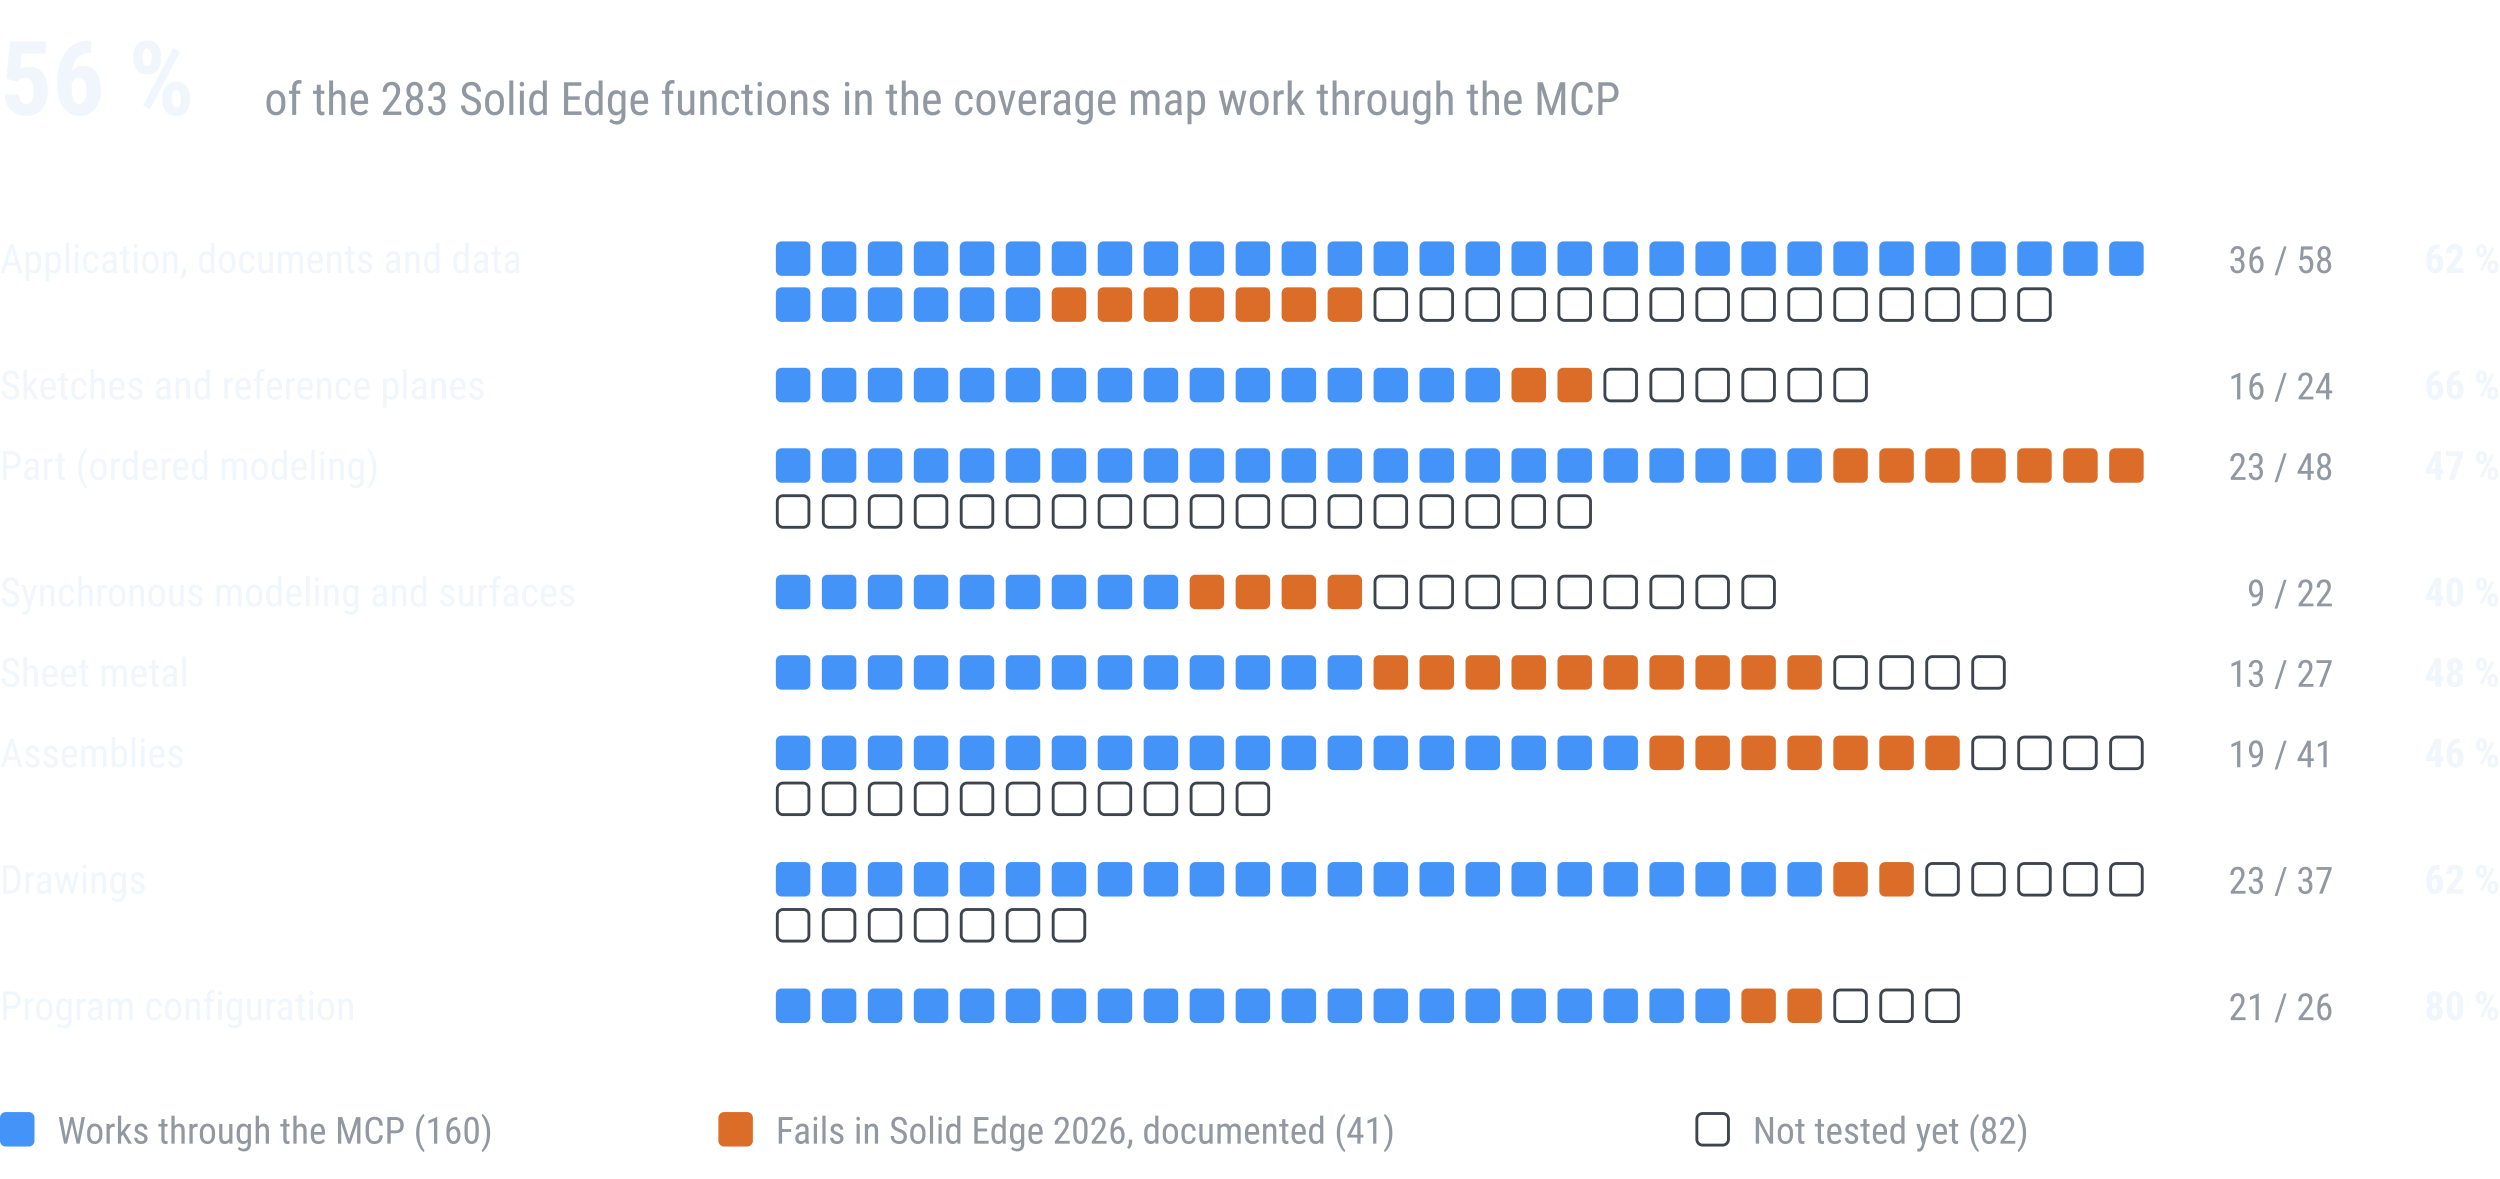
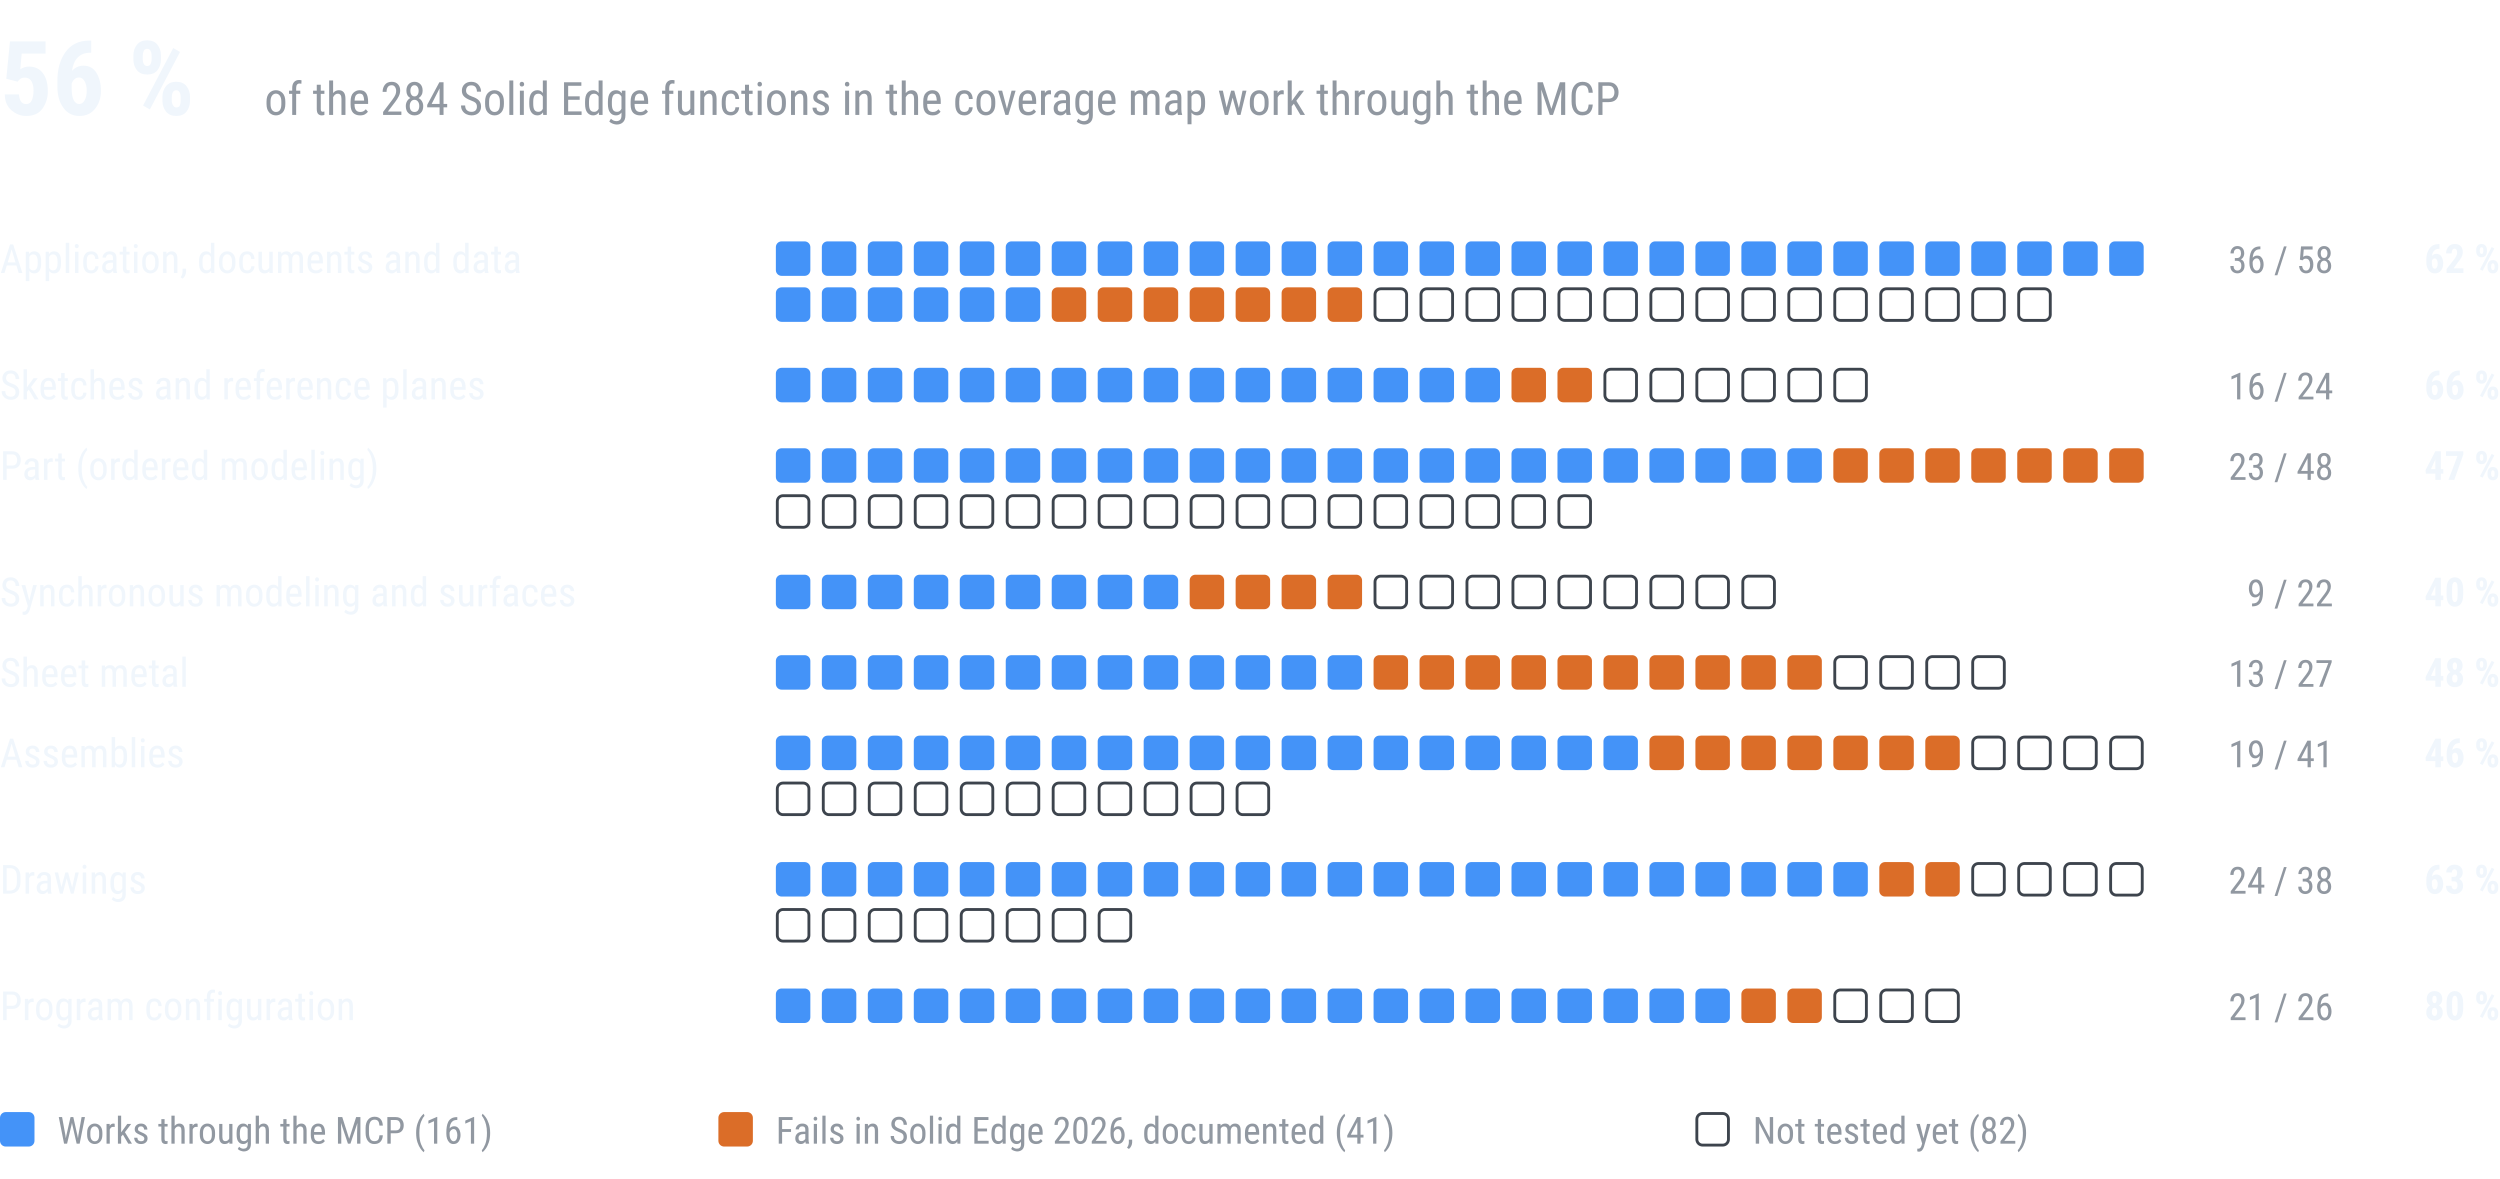
<svg xmlns="http://www.w3.org/2000/svg" width="870" height="410" viewBox="0 0 870 410" role="img" aria-labelledby="title desc">
  <g font-family="Bahnschrift, 'DIN Alternate', 'DIN 1451', D-DIN, Barlow, 'Roboto Condensed', 'Arial Narrow', sans-serif">
    <text x="0" y="40" font-size="36" font-weight="600" fill="#f0f6fc">56 %</text>
-     <text x="92" y="40" font-size="16" fill="#9198a1">of the 283 Solid Edge functions in the coverage map work through the MCP</text>
+     <text x="92" y="40" font-size="16" fill="#9198a1">of the 284 Solid Edge functions in the coverage map work through the MCP</text>
    <text x="0" y="95" font-size="14" fill="#f0f6fc">Application, documents and data</text>
    <rect x="270" y="84" width="12" height="12" rx="2" fill="#4493f8" />
    <rect x="286" y="84" width="12" height="12" rx="2" fill="#4493f8" />
    <rect x="302" y="84" width="12" height="12" rx="2" fill="#4493f8" />
    <rect x="318" y="84" width="12" height="12" rx="2" fill="#4493f8" />
    <rect x="334" y="84" width="12" height="12" rx="2" fill="#4493f8" />
    <rect x="350" y="84" width="12" height="12" rx="2" fill="#4493f8" />
    <rect x="366" y="84" width="12" height="12" rx="2" fill="#4493f8" />
    <rect x="382" y="84" width="12" height="12" rx="2" fill="#4493f8" />
    <rect x="398" y="84" width="12" height="12" rx="2" fill="#4493f8" />
    <rect x="414" y="84" width="12" height="12" rx="2" fill="#4493f8" />
    <rect x="430" y="84" width="12" height="12" rx="2" fill="#4493f8" />
    <rect x="446" y="84" width="12" height="12" rx="2" fill="#4493f8" />
    <rect x="462" y="84" width="12" height="12" rx="2" fill="#4493f8" />
    <rect x="478" y="84" width="12" height="12" rx="2" fill="#4493f8" />
    <rect x="494" y="84" width="12" height="12" rx="2" fill="#4493f8" />
    <rect x="510" y="84" width="12" height="12" rx="2" fill="#4493f8" />
    <rect x="526" y="84" width="12" height="12" rx="2" fill="#4493f8" />
    <rect x="542" y="84" width="12" height="12" rx="2" fill="#4493f8" />
    <rect x="558" y="84" width="12" height="12" rx="2" fill="#4493f8" />
    <rect x="574" y="84" width="12" height="12" rx="2" fill="#4493f8" />
    <rect x="590" y="84" width="12" height="12" rx="2" fill="#4493f8" />
    <rect x="606" y="84" width="12" height="12" rx="2" fill="#4493f8" />
    <rect x="622" y="84" width="12" height="12" rx="2" fill="#4493f8" />
    <rect x="638" y="84" width="12" height="12" rx="2" fill="#4493f8" />
    <rect x="654" y="84" width="12" height="12" rx="2" fill="#4493f8" />
    <rect x="670" y="84" width="12" height="12" rx="2" fill="#4493f8" />
    <rect x="686" y="84" width="12" height="12" rx="2" fill="#4493f8" />
    <rect x="702" y="84" width="12" height="12" rx="2" fill="#4493f8" />
    <rect x="718" y="84" width="12" height="12" rx="2" fill="#4493f8" />
    <rect x="734" y="84" width="12" height="12" rx="2" fill="#4493f8" />
    <rect x="270" y="100" width="12" height="12" rx="2" fill="#4493f8" />
    <rect x="286" y="100" width="12" height="12" rx="2" fill="#4493f8" />
    <rect x="302" y="100" width="12" height="12" rx="2" fill="#4493f8" />
    <rect x="318" y="100" width="12" height="12" rx="2" fill="#4493f8" />
    <rect x="334" y="100" width="12" height="12" rx="2" fill="#4493f8" />
    <rect x="350" y="100" width="12" height="12" rx="2" fill="#4493f8" />
    <rect x="366" y="100" width="12" height="12" rx="2" fill="#db6d28" />
    <rect x="382" y="100" width="12" height="12" rx="2" fill="#db6d28" />
    <rect x="398" y="100" width="12" height="12" rx="2" fill="#db6d28" />
    <rect x="414" y="100" width="12" height="12" rx="2" fill="#db6d28" />
    <rect x="430" y="100" width="12" height="12" rx="2" fill="#db6d28" />
    <rect x="446" y="100" width="12" height="12" rx="2" fill="#db6d28" />
    <rect x="462" y="100" width="12" height="12" rx="2" fill="#db6d28" />
    <rect x="478.5" y="100.5" width="11" height="11" rx="2" fill="none" stroke="#3d444d" />
    <rect x="494.5" y="100.5" width="11" height="11" rx="2" fill="none" stroke="#3d444d" />
    <rect x="510.5" y="100.5" width="11" height="11" rx="2" fill="none" stroke="#3d444d" />
    <rect x="526.5" y="100.5" width="11" height="11" rx="2" fill="none" stroke="#3d444d" />
    <rect x="542.5" y="100.5" width="11" height="11" rx="2" fill="none" stroke="#3d444d" />
    <rect x="558.5" y="100.5" width="11" height="11" rx="2" fill="none" stroke="#3d444d" />
    <rect x="574.5" y="100.5" width="11" height="11" rx="2" fill="none" stroke="#3d444d" />
    <rect x="590.5" y="100.5" width="11" height="11" rx="2" fill="none" stroke="#3d444d" />
    <rect x="606.5" y="100.5" width="11" height="11" rx="2" fill="none" stroke="#3d444d" />
    <rect x="622.5" y="100.5" width="11" height="11" rx="2" fill="none" stroke="#3d444d" />
    <rect x="638.5" y="100.5" width="11" height="11" rx="2" fill="none" stroke="#3d444d" />
    <rect x="654.5" y="100.5" width="11" height="11" rx="2" fill="none" stroke="#3d444d" />
    <rect x="670.5" y="100.5" width="11" height="11" rx="2" fill="none" stroke="#3d444d" />
    <rect x="686.5" y="100.5" width="11" height="11" rx="2" fill="none" stroke="#3d444d" />
    <rect x="702.5" y="100.5" width="11" height="11" rx="2" fill="none" stroke="#3d444d" />
    <text x="812" y="95" font-size="13" text-anchor="end" fill="#9198a1">36 / 58</text>
    <text x="870" y="95" font-size="14" font-weight="600" text-anchor="end" fill="#f0f6fc">62 %</text>
    <text x="0" y="139" font-size="14" fill="#f0f6fc">Sketches and reference planes</text>
    <rect x="270" y="128" width="12" height="12" rx="2" fill="#4493f8" />
    <rect x="286" y="128" width="12" height="12" rx="2" fill="#4493f8" />
    <rect x="302" y="128" width="12" height="12" rx="2" fill="#4493f8" />
    <rect x="318" y="128" width="12" height="12" rx="2" fill="#4493f8" />
    <rect x="334" y="128" width="12" height="12" rx="2" fill="#4493f8" />
    <rect x="350" y="128" width="12" height="12" rx="2" fill="#4493f8" />
    <rect x="366" y="128" width="12" height="12" rx="2" fill="#4493f8" />
    <rect x="382" y="128" width="12" height="12" rx="2" fill="#4493f8" />
    <rect x="398" y="128" width="12" height="12" rx="2" fill="#4493f8" />
    <rect x="414" y="128" width="12" height="12" rx="2" fill="#4493f8" />
    <rect x="430" y="128" width="12" height="12" rx="2" fill="#4493f8" />
    <rect x="446" y="128" width="12" height="12" rx="2" fill="#4493f8" />
    <rect x="462" y="128" width="12" height="12" rx="2" fill="#4493f8" />
    <rect x="478" y="128" width="12" height="12" rx="2" fill="#4493f8" />
    <rect x="494" y="128" width="12" height="12" rx="2" fill="#4493f8" />
    <rect x="510" y="128" width="12" height="12" rx="2" fill="#4493f8" />
    <rect x="526" y="128" width="12" height="12" rx="2" fill="#db6d28" />
    <rect x="542" y="128" width="12" height="12" rx="2" fill="#db6d28" />
    <rect x="558.5" y="128.5" width="11" height="11" rx="2" fill="none" stroke="#3d444d" />
    <rect x="574.5" y="128.5" width="11" height="11" rx="2" fill="none" stroke="#3d444d" />
    <rect x="590.5" y="128.5" width="11" height="11" rx="2" fill="none" stroke="#3d444d" />
    <rect x="606.5" y="128.5" width="11" height="11" rx="2" fill="none" stroke="#3d444d" />
    <rect x="622.5" y="128.5" width="11" height="11" rx="2" fill="none" stroke="#3d444d" />
    <rect x="638.5" y="128.5" width="11" height="11" rx="2" fill="none" stroke="#3d444d" />
    <text x="812" y="139" font-size="13" text-anchor="end" fill="#9198a1">16 / 24</text>
    <text x="870" y="139" font-size="14" font-weight="600" text-anchor="end" fill="#f0f6fc">66 %</text>
    <text x="0" y="167" font-size="14" fill="#f0f6fc">Part (ordered modeling)</text>
    <rect x="270" y="156" width="12" height="12" rx="2" fill="#4493f8" />
    <rect x="286" y="156" width="12" height="12" rx="2" fill="#4493f8" />
    <rect x="302" y="156" width="12" height="12" rx="2" fill="#4493f8" />
    <rect x="318" y="156" width="12" height="12" rx="2" fill="#4493f8" />
    <rect x="334" y="156" width="12" height="12" rx="2" fill="#4493f8" />
    <rect x="350" y="156" width="12" height="12" rx="2" fill="#4493f8" />
    <rect x="366" y="156" width="12" height="12" rx="2" fill="#4493f8" />
    <rect x="382" y="156" width="12" height="12" rx="2" fill="#4493f8" />
    <rect x="398" y="156" width="12" height="12" rx="2" fill="#4493f8" />
    <rect x="414" y="156" width="12" height="12" rx="2" fill="#4493f8" />
    <rect x="430" y="156" width="12" height="12" rx="2" fill="#4493f8" />
    <rect x="446" y="156" width="12" height="12" rx="2" fill="#4493f8" />
    <rect x="462" y="156" width="12" height="12" rx="2" fill="#4493f8" />
    <rect x="478" y="156" width="12" height="12" rx="2" fill="#4493f8" />
    <rect x="494" y="156" width="12" height="12" rx="2" fill="#4493f8" />
    <rect x="510" y="156" width="12" height="12" rx="2" fill="#4493f8" />
    <rect x="526" y="156" width="12" height="12" rx="2" fill="#4493f8" />
    <rect x="542" y="156" width="12" height="12" rx="2" fill="#4493f8" />
    <rect x="558" y="156" width="12" height="12" rx="2" fill="#4493f8" />
    <rect x="574" y="156" width="12" height="12" rx="2" fill="#4493f8" />
    <rect x="590" y="156" width="12" height="12" rx="2" fill="#4493f8" />
    <rect x="606" y="156" width="12" height="12" rx="2" fill="#4493f8" />
    <rect x="622" y="156" width="12" height="12" rx="2" fill="#4493f8" />
    <rect x="638" y="156" width="12" height="12" rx="2" fill="#db6d28" />
    <rect x="654" y="156" width="12" height="12" rx="2" fill="#db6d28" />
    <rect x="670" y="156" width="12" height="12" rx="2" fill="#db6d28" />
    <rect x="686" y="156" width="12" height="12" rx="2" fill="#db6d28" />
    <rect x="702" y="156" width="12" height="12" rx="2" fill="#db6d28" />
    <rect x="718" y="156" width="12" height="12" rx="2" fill="#db6d28" />
    <rect x="734" y="156" width="12" height="12" rx="2" fill="#db6d28" />
    <rect x="270.5" y="172.5" width="11" height="11" rx="2" fill="none" stroke="#3d444d" />
    <rect x="286.5" y="172.5" width="11" height="11" rx="2" fill="none" stroke="#3d444d" />
    <rect x="302.5" y="172.5" width="11" height="11" rx="2" fill="none" stroke="#3d444d" />
    <rect x="318.5" y="172.5" width="11" height="11" rx="2" fill="none" stroke="#3d444d" />
    <rect x="334.5" y="172.5" width="11" height="11" rx="2" fill="none" stroke="#3d444d" />
    <rect x="350.5" y="172.5" width="11" height="11" rx="2" fill="none" stroke="#3d444d" />
    <rect x="366.5" y="172.5" width="11" height="11" rx="2" fill="none" stroke="#3d444d" />
    <rect x="382.5" y="172.5" width="11" height="11" rx="2" fill="none" stroke="#3d444d" />
    <rect x="398.5" y="172.5" width="11" height="11" rx="2" fill="none" stroke="#3d444d" />
    <rect x="414.5" y="172.5" width="11" height="11" rx="2" fill="none" stroke="#3d444d" />
    <rect x="430.5" y="172.5" width="11" height="11" rx="2" fill="none" stroke="#3d444d" />
    <rect x="446.5" y="172.5" width="11" height="11" rx="2" fill="none" stroke="#3d444d" />
    <rect x="462.5" y="172.5" width="11" height="11" rx="2" fill="none" stroke="#3d444d" />
    <rect x="478.5" y="172.5" width="11" height="11" rx="2" fill="none" stroke="#3d444d" />
    <rect x="494.5" y="172.5" width="11" height="11" rx="2" fill="none" stroke="#3d444d" />
    <rect x="510.5" y="172.5" width="11" height="11" rx="2" fill="none" stroke="#3d444d" />
    <rect x="526.5" y="172.5" width="11" height="11" rx="2" fill="none" stroke="#3d444d" />
    <rect x="542.5" y="172.5" width="11" height="11" rx="2" fill="none" stroke="#3d444d" />
    <text x="812" y="167" font-size="13" text-anchor="end" fill="#9198a1">23 / 48</text>
    <text x="870" y="167" font-size="14" font-weight="600" text-anchor="end" fill="#f0f6fc">47 %</text>
    <text x="0" y="211" font-size="14" fill="#f0f6fc">Synchronous modeling and surfaces</text>
    <rect x="270" y="200" width="12" height="12" rx="2" fill="#4493f8" />
    <rect x="286" y="200" width="12" height="12" rx="2" fill="#4493f8" />
    <rect x="302" y="200" width="12" height="12" rx="2" fill="#4493f8" />
    <rect x="318" y="200" width="12" height="12" rx="2" fill="#4493f8" />
    <rect x="334" y="200" width="12" height="12" rx="2" fill="#4493f8" />
    <rect x="350" y="200" width="12" height="12" rx="2" fill="#4493f8" />
    <rect x="366" y="200" width="12" height="12" rx="2" fill="#4493f8" />
    <rect x="382" y="200" width="12" height="12" rx="2" fill="#4493f8" />
    <rect x="398" y="200" width="12" height="12" rx="2" fill="#4493f8" />
    <rect x="414" y="200" width="12" height="12" rx="2" fill="#db6d28" />
    <rect x="430" y="200" width="12" height="12" rx="2" fill="#db6d28" />
    <rect x="446" y="200" width="12" height="12" rx="2" fill="#db6d28" />
    <rect x="462" y="200" width="12" height="12" rx="2" fill="#db6d28" />
    <rect x="478.5" y="200.5" width="11" height="11" rx="2" fill="none" stroke="#3d444d" />
    <rect x="494.5" y="200.5" width="11" height="11" rx="2" fill="none" stroke="#3d444d" />
    <rect x="510.5" y="200.5" width="11" height="11" rx="2" fill="none" stroke="#3d444d" />
    <rect x="526.5" y="200.5" width="11" height="11" rx="2" fill="none" stroke="#3d444d" />
    <rect x="542.5" y="200.5" width="11" height="11" rx="2" fill="none" stroke="#3d444d" />
    <rect x="558.5" y="200.5" width="11" height="11" rx="2" fill="none" stroke="#3d444d" />
    <rect x="574.5" y="200.5" width="11" height="11" rx="2" fill="none" stroke="#3d444d" />
    <rect x="590.5" y="200.5" width="11" height="11" rx="2" fill="none" stroke="#3d444d" />
    <rect x="606.5" y="200.5" width="11" height="11" rx="2" fill="none" stroke="#3d444d" />
    <text x="812" y="211" font-size="13" text-anchor="end" fill="#9198a1">9 / 22</text>
    <text x="870" y="211" font-size="14" font-weight="600" text-anchor="end" fill="#f0f6fc">40 %</text>
    <text x="0" y="239" font-size="14" fill="#f0f6fc">Sheet metal</text>
    <rect x="270" y="228" width="12" height="12" rx="2" fill="#4493f8" />
    <rect x="286" y="228" width="12" height="12" rx="2" fill="#4493f8" />
    <rect x="302" y="228" width="12" height="12" rx="2" fill="#4493f8" />
    <rect x="318" y="228" width="12" height="12" rx="2" fill="#4493f8" />
    <rect x="334" y="228" width="12" height="12" rx="2" fill="#4493f8" />
    <rect x="350" y="228" width="12" height="12" rx="2" fill="#4493f8" />
    <rect x="366" y="228" width="12" height="12" rx="2" fill="#4493f8" />
    <rect x="382" y="228" width="12" height="12" rx="2" fill="#4493f8" />
    <rect x="398" y="228" width="12" height="12" rx="2" fill="#4493f8" />
    <rect x="414" y="228" width="12" height="12" rx="2" fill="#4493f8" />
    <rect x="430" y="228" width="12" height="12" rx="2" fill="#4493f8" />
    <rect x="446" y="228" width="12" height="12" rx="2" fill="#4493f8" />
    <rect x="462" y="228" width="12" height="12" rx="2" fill="#4493f8" />
    <rect x="478" y="228" width="12" height="12" rx="2" fill="#db6d28" />
    <rect x="494" y="228" width="12" height="12" rx="2" fill="#db6d28" />
    <rect x="510" y="228" width="12" height="12" rx="2" fill="#db6d28" />
    <rect x="526" y="228" width="12" height="12" rx="2" fill="#db6d28" />
    <rect x="542" y="228" width="12" height="12" rx="2" fill="#db6d28" />
    <rect x="558" y="228" width="12" height="12" rx="2" fill="#db6d28" />
    <rect x="574" y="228" width="12" height="12" rx="2" fill="#db6d28" />
    <rect x="590" y="228" width="12" height="12" rx="2" fill="#db6d28" />
    <rect x="606" y="228" width="12" height="12" rx="2" fill="#db6d28" />
    <rect x="622" y="228" width="12" height="12" rx="2" fill="#db6d28" />
    <rect x="638.5" y="228.5" width="11" height="11" rx="2" fill="none" stroke="#3d444d" />
    <rect x="654.5" y="228.5" width="11" height="11" rx="2" fill="none" stroke="#3d444d" />
    <rect x="670.5" y="228.5" width="11" height="11" rx="2" fill="none" stroke="#3d444d" />
    <rect x="686.5" y="228.5" width="11" height="11" rx="2" fill="none" stroke="#3d444d" />
    <text x="812" y="239" font-size="13" text-anchor="end" fill="#9198a1">13 / 27</text>
    <text x="870" y="239" font-size="14" font-weight="600" text-anchor="end" fill="#f0f6fc">48 %</text>
    <text x="0" y="267" font-size="14" fill="#f0f6fc">Assemblies</text>
    <rect x="270" y="256" width="12" height="12" rx="2" fill="#4493f8" />
    <rect x="286" y="256" width="12" height="12" rx="2" fill="#4493f8" />
    <rect x="302" y="256" width="12" height="12" rx="2" fill="#4493f8" />
    <rect x="318" y="256" width="12" height="12" rx="2" fill="#4493f8" />
    <rect x="334" y="256" width="12" height="12" rx="2" fill="#4493f8" />
    <rect x="350" y="256" width="12" height="12" rx="2" fill="#4493f8" />
    <rect x="366" y="256" width="12" height="12" rx="2" fill="#4493f8" />
    <rect x="382" y="256" width="12" height="12" rx="2" fill="#4493f8" />
    <rect x="398" y="256" width="12" height="12" rx="2" fill="#4493f8" />
    <rect x="414" y="256" width="12" height="12" rx="2" fill="#4493f8" />
    <rect x="430" y="256" width="12" height="12" rx="2" fill="#4493f8" />
    <rect x="446" y="256" width="12" height="12" rx="2" fill="#4493f8" />
    <rect x="462" y="256" width="12" height="12" rx="2" fill="#4493f8" />
    <rect x="478" y="256" width="12" height="12" rx="2" fill="#4493f8" />
    <rect x="494" y="256" width="12" height="12" rx="2" fill="#4493f8" />
    <rect x="510" y="256" width="12" height="12" rx="2" fill="#4493f8" />
    <rect x="526" y="256" width="12" height="12" rx="2" fill="#4493f8" />
    <rect x="542" y="256" width="12" height="12" rx="2" fill="#4493f8" />
    <rect x="558" y="256" width="12" height="12" rx="2" fill="#4493f8" />
    <rect x="574" y="256" width="12" height="12" rx="2" fill="#db6d28" />
    <rect x="590" y="256" width="12" height="12" rx="2" fill="#db6d28" />
    <rect x="606" y="256" width="12" height="12" rx="2" fill="#db6d28" />
    <rect x="622" y="256" width="12" height="12" rx="2" fill="#db6d28" />
    <rect x="638" y="256" width="12" height="12" rx="2" fill="#db6d28" />
    <rect x="654" y="256" width="12" height="12" rx="2" fill="#db6d28" />
    <rect x="670" y="256" width="12" height="12" rx="2" fill="#db6d28" />
    <rect x="686.5" y="256.5" width="11" height="11" rx="2" fill="none" stroke="#3d444d" />
    <rect x="702.5" y="256.5" width="11" height="11" rx="2" fill="none" stroke="#3d444d" />
    <rect x="718.5" y="256.5" width="11" height="11" rx="2" fill="none" stroke="#3d444d" />
    <rect x="734.5" y="256.5" width="11" height="11" rx="2" fill="none" stroke="#3d444d" />
    <rect x="270.5" y="272.5" width="11" height="11" rx="2" fill="none" stroke="#3d444d" />
    <rect x="286.5" y="272.5" width="11" height="11" rx="2" fill="none" stroke="#3d444d" />
    <rect x="302.5" y="272.5" width="11" height="11" rx="2" fill="none" stroke="#3d444d" />
    <rect x="318.5" y="272.5" width="11" height="11" rx="2" fill="none" stroke="#3d444d" />
    <rect x="334.5" y="272.5" width="11" height="11" rx="2" fill="none" stroke="#3d444d" />
    <rect x="350.5" y="272.5" width="11" height="11" rx="2" fill="none" stroke="#3d444d" />
    <rect x="366.5" y="272.5" width="11" height="11" rx="2" fill="none" stroke="#3d444d" />
    <rect x="382.5" y="272.5" width="11" height="11" rx="2" fill="none" stroke="#3d444d" />
    <rect x="398.5" y="272.5" width="11" height="11" rx="2" fill="none" stroke="#3d444d" />
    <rect x="414.5" y="272.5" width="11" height="11" rx="2" fill="none" stroke="#3d444d" />
    <rect x="430.5" y="272.5" width="11" height="11" rx="2" fill="none" stroke="#3d444d" />
    <text x="812" y="267" font-size="13" text-anchor="end" fill="#9198a1">19 / 41</text>
    <text x="870" y="267" font-size="14" font-weight="600" text-anchor="end" fill="#f0f6fc">46 %</text>
    <text x="0" y="311" font-size="14" fill="#f0f6fc">Drawings</text>
    <rect x="270" y="300" width="12" height="12" rx="2" fill="#4493f8" />
    <rect x="286" y="300" width="12" height="12" rx="2" fill="#4493f8" />
    <rect x="302" y="300" width="12" height="12" rx="2" fill="#4493f8" />
    <rect x="318" y="300" width="12" height="12" rx="2" fill="#4493f8" />
    <rect x="334" y="300" width="12" height="12" rx="2" fill="#4493f8" />
    <rect x="350" y="300" width="12" height="12" rx="2" fill="#4493f8" />
    <rect x="366" y="300" width="12" height="12" rx="2" fill="#4493f8" />
    <rect x="382" y="300" width="12" height="12" rx="2" fill="#4493f8" />
    <rect x="398" y="300" width="12" height="12" rx="2" fill="#4493f8" />
    <rect x="414" y="300" width="12" height="12" rx="2" fill="#4493f8" />
    <rect x="430" y="300" width="12" height="12" rx="2" fill="#4493f8" />
    <rect x="446" y="300" width="12" height="12" rx="2" fill="#4493f8" />
    <rect x="462" y="300" width="12" height="12" rx="2" fill="#4493f8" />
    <rect x="478" y="300" width="12" height="12" rx="2" fill="#4493f8" />
    <rect x="494" y="300" width="12" height="12" rx="2" fill="#4493f8" />
    <rect x="510" y="300" width="12" height="12" rx="2" fill="#4493f8" />
    <rect x="526" y="300" width="12" height="12" rx="2" fill="#4493f8" />
    <rect x="542" y="300" width="12" height="12" rx="2" fill="#4493f8" />
    <rect x="558" y="300" width="12" height="12" rx="2" fill="#4493f8" />
    <rect x="574" y="300" width="12" height="12" rx="2" fill="#4493f8" />
    <rect x="590" y="300" width="12" height="12" rx="2" fill="#4493f8" />
    <rect x="606" y="300" width="12" height="12" rx="2" fill="#4493f8" />
    <rect x="622" y="300" width="12" height="12" rx="2" fill="#4493f8" />
-     <rect x="638" y="300" width="12" height="12" rx="2" fill="#db6d28" />
+     <rect x="638" y="300" width="12" height="12" rx="2" fill="#4493f8" />
    <rect x="654" y="300" width="12" height="12" rx="2" fill="#db6d28" />
-     <rect x="670.5" y="300.5" width="11" height="11" rx="2" fill="none" stroke="#3d444d" />
+     <rect x="670" y="300" width="12" height="12" rx="2" fill="#db6d28" />
    <rect x="686.5" y="300.5" width="11" height="11" rx="2" fill="none" stroke="#3d444d" />
    <rect x="702.5" y="300.5" width="11" height="11" rx="2" fill="none" stroke="#3d444d" />
    <rect x="718.5" y="300.5" width="11" height="11" rx="2" fill="none" stroke="#3d444d" />
    <rect x="734.5" y="300.5" width="11" height="11" rx="2" fill="none" stroke="#3d444d" />
    <rect x="270.5" y="316.5" width="11" height="11" rx="2" fill="none" stroke="#3d444d" />
    <rect x="286.5" y="316.5" width="11" height="11" rx="2" fill="none" stroke="#3d444d" />
    <rect x="302.5" y="316.5" width="11" height="11" rx="2" fill="none" stroke="#3d444d" />
    <rect x="318.5" y="316.5" width="11" height="11" rx="2" fill="none" stroke="#3d444d" />
    <rect x="334.5" y="316.5" width="11" height="11" rx="2" fill="none" stroke="#3d444d" />
    <rect x="350.5" y="316.5" width="11" height="11" rx="2" fill="none" stroke="#3d444d" />
    <rect x="366.5" y="316.5" width="11" height="11" rx="2" fill="none" stroke="#3d444d" />
-     <text x="812" y="311" font-size="13" text-anchor="end" fill="#9198a1">23 / 37</text>
-     <text x="870" y="311" font-size="14" font-weight="600" text-anchor="end" fill="#f0f6fc">62 %</text>
+     <rect x="382.5" y="316.5" width="11" height="11" rx="2" fill="none" stroke="#3d444d" />
+     <text x="812" y="311" font-size="13" text-anchor="end" fill="#9198a1">24 / 38</text>
+     <text x="870" y="311" font-size="14" font-weight="600" text-anchor="end" fill="#f0f6fc">63 %</text>
    <text x="0" y="355" font-size="14" fill="#f0f6fc">Program configuration</text>
    <rect x="270" y="344" width="12" height="12" rx="2" fill="#4493f8" />
    <rect x="286" y="344" width="12" height="12" rx="2" fill="#4493f8" />
    <rect x="302" y="344" width="12" height="12" rx="2" fill="#4493f8" />
    <rect x="318" y="344" width="12" height="12" rx="2" fill="#4493f8" />
    <rect x="334" y="344" width="12" height="12" rx="2" fill="#4493f8" />
    <rect x="350" y="344" width="12" height="12" rx="2" fill="#4493f8" />
    <rect x="366" y="344" width="12" height="12" rx="2" fill="#4493f8" />
    <rect x="382" y="344" width="12" height="12" rx="2" fill="#4493f8" />
    <rect x="398" y="344" width="12" height="12" rx="2" fill="#4493f8" />
    <rect x="414" y="344" width="12" height="12" rx="2" fill="#4493f8" />
    <rect x="430" y="344" width="12" height="12" rx="2" fill="#4493f8" />
    <rect x="446" y="344" width="12" height="12" rx="2" fill="#4493f8" />
    <rect x="462" y="344" width="12" height="12" rx="2" fill="#4493f8" />
    <rect x="478" y="344" width="12" height="12" rx="2" fill="#4493f8" />
    <rect x="494" y="344" width="12" height="12" rx="2" fill="#4493f8" />
    <rect x="510" y="344" width="12" height="12" rx="2" fill="#4493f8" />
    <rect x="526" y="344" width="12" height="12" rx="2" fill="#4493f8" />
    <rect x="542" y="344" width="12" height="12" rx="2" fill="#4493f8" />
    <rect x="558" y="344" width="12" height="12" rx="2" fill="#4493f8" />
    <rect x="574" y="344" width="12" height="12" rx="2" fill="#4493f8" />
    <rect x="590" y="344" width="12" height="12" rx="2" fill="#4493f8" />
    <rect x="606" y="344" width="12" height="12" rx="2" fill="#db6d28" />
    <rect x="622" y="344" width="12" height="12" rx="2" fill="#db6d28" />
    <rect x="638.5" y="344.5" width="11" height="11" rx="2" fill="none" stroke="#3d444d" />
    <rect x="654.5" y="344.5" width="11" height="11" rx="2" fill="none" stroke="#3d444d" />
    <rect x="670.5" y="344.5" width="11" height="11" rx="2" fill="none" stroke="#3d444d" />
    <text x="812" y="355" font-size="13" text-anchor="end" fill="#9198a1">21 / 26</text>
    <text x="870" y="355" font-size="14" font-weight="600" text-anchor="end" fill="#f0f6fc">80 %</text>
    <rect x="0" y="387" width="12" height="12" rx="2" fill="#4493f8" />
-     <text x="20" y="398" font-size="13" fill="#9198a1">Works through the MCP (160)</text>
+     <text x="20" y="398" font-size="13" fill="#9198a1">Works through the MCP (161)</text>
    <rect x="250" y="387" width="12" height="12" rx="2" fill="#db6d28" />
    <text x="270" y="398" font-size="13" fill="#9198a1">Fails in Solid Edge 2026, documented (41)</text>
    <rect x="590.5" y="387.5" width="11" height="11" rx="2" fill="none" stroke="#3d444d" />
    <text x="610" y="398" font-size="13" fill="#9198a1">Not tested yet (82)</text>
  </g>
</svg>
